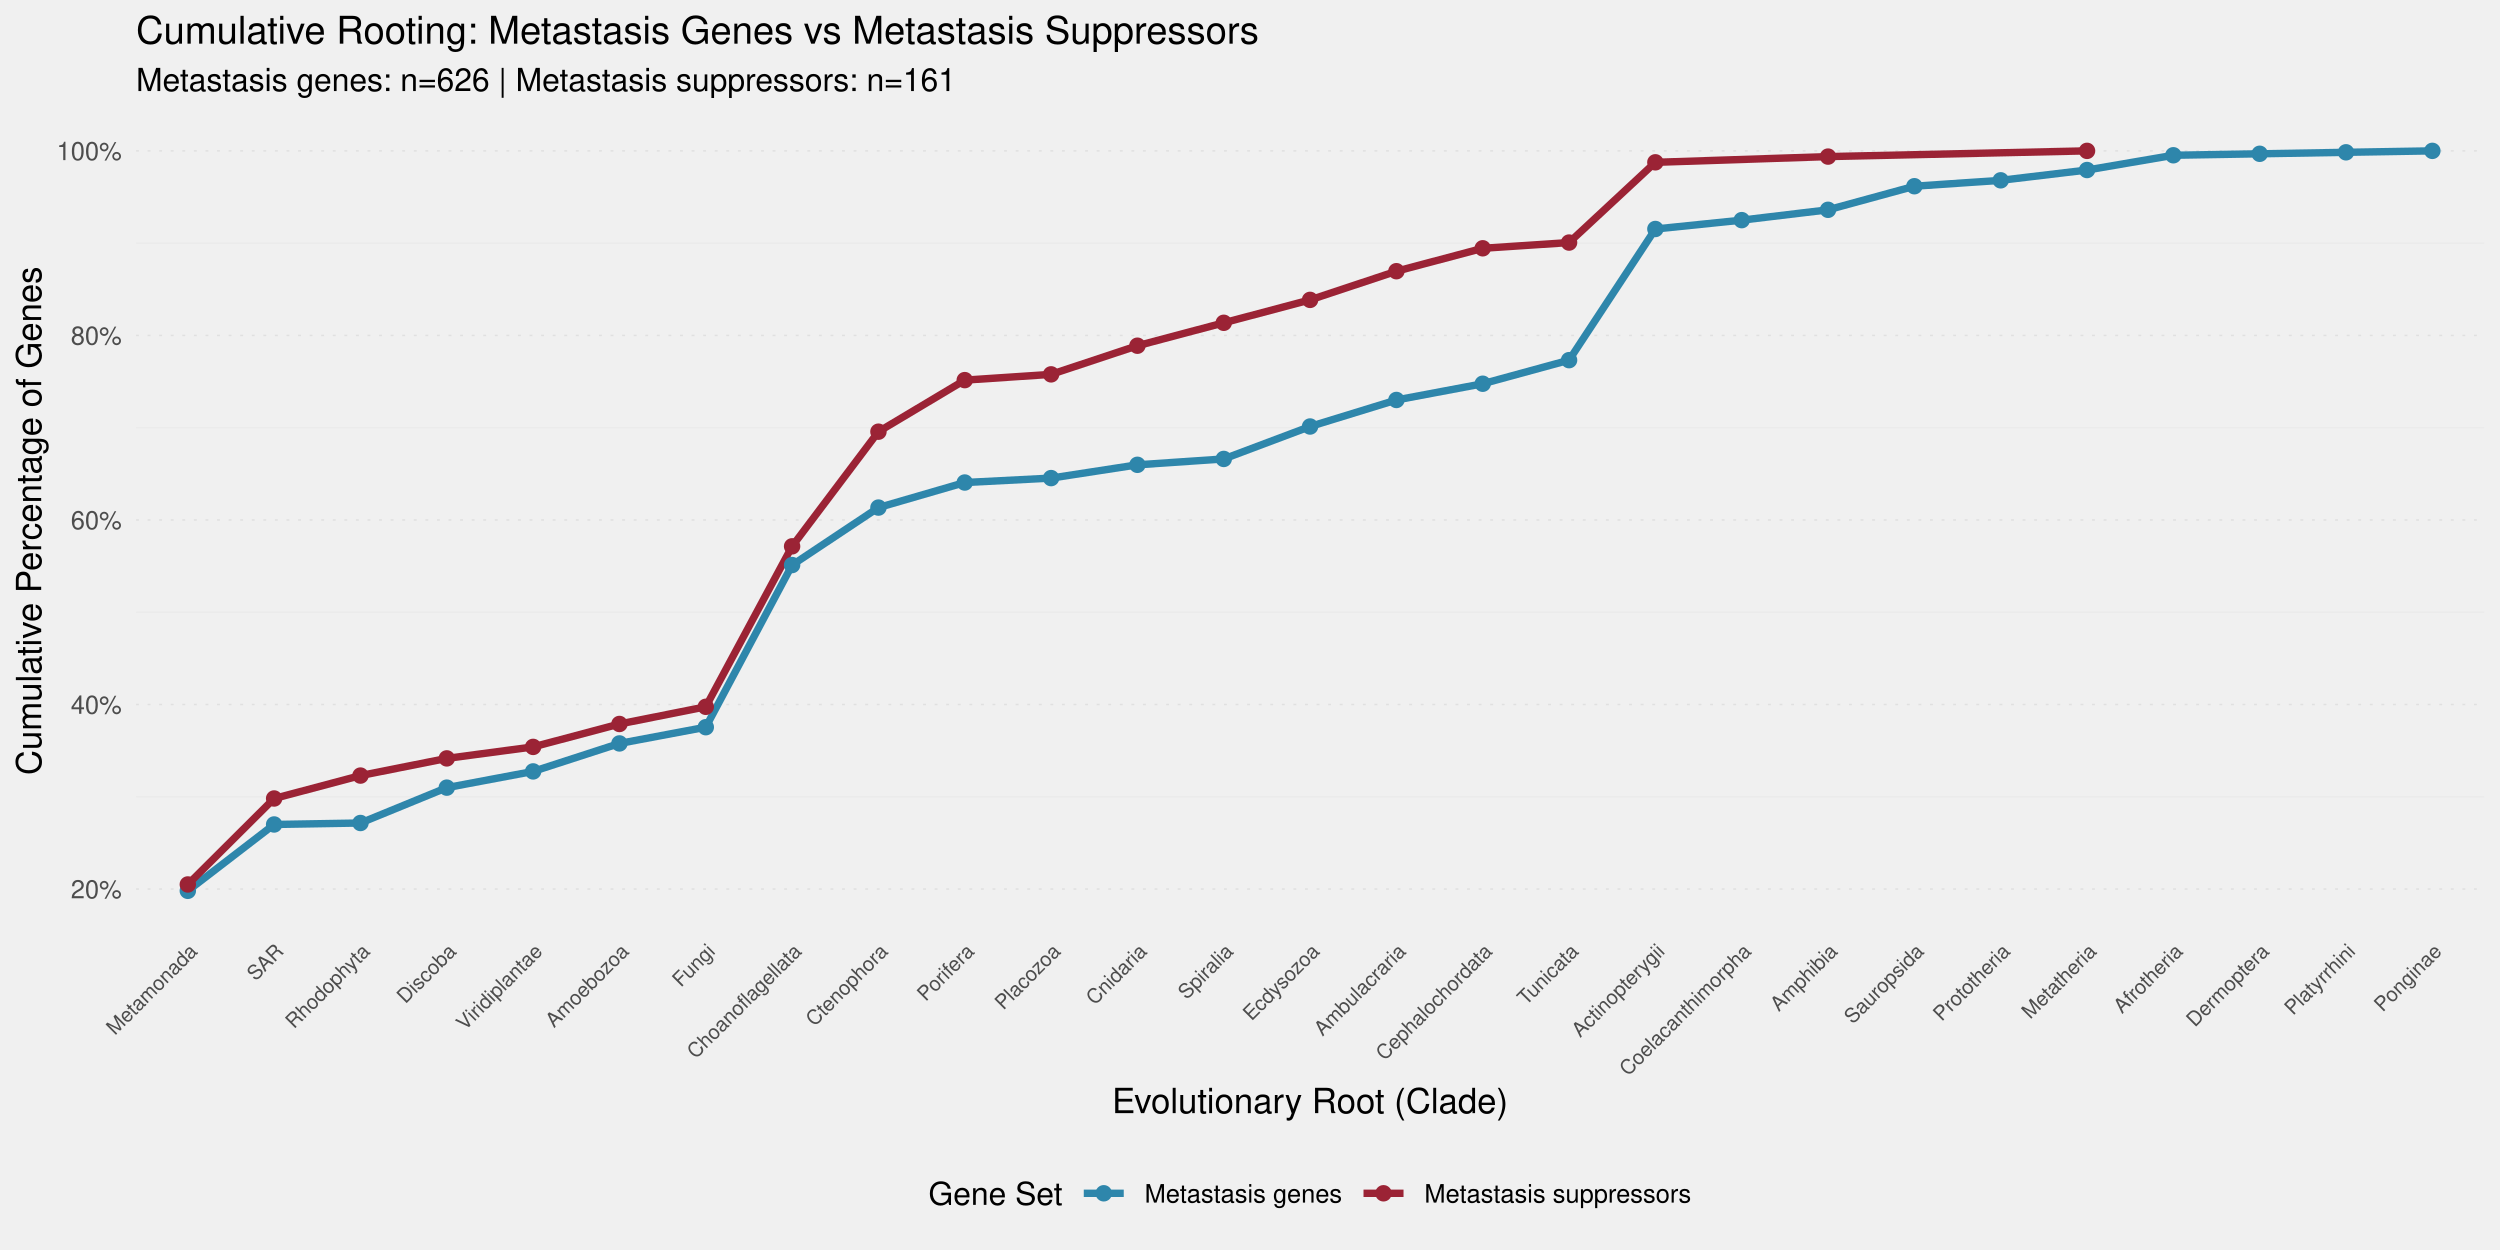
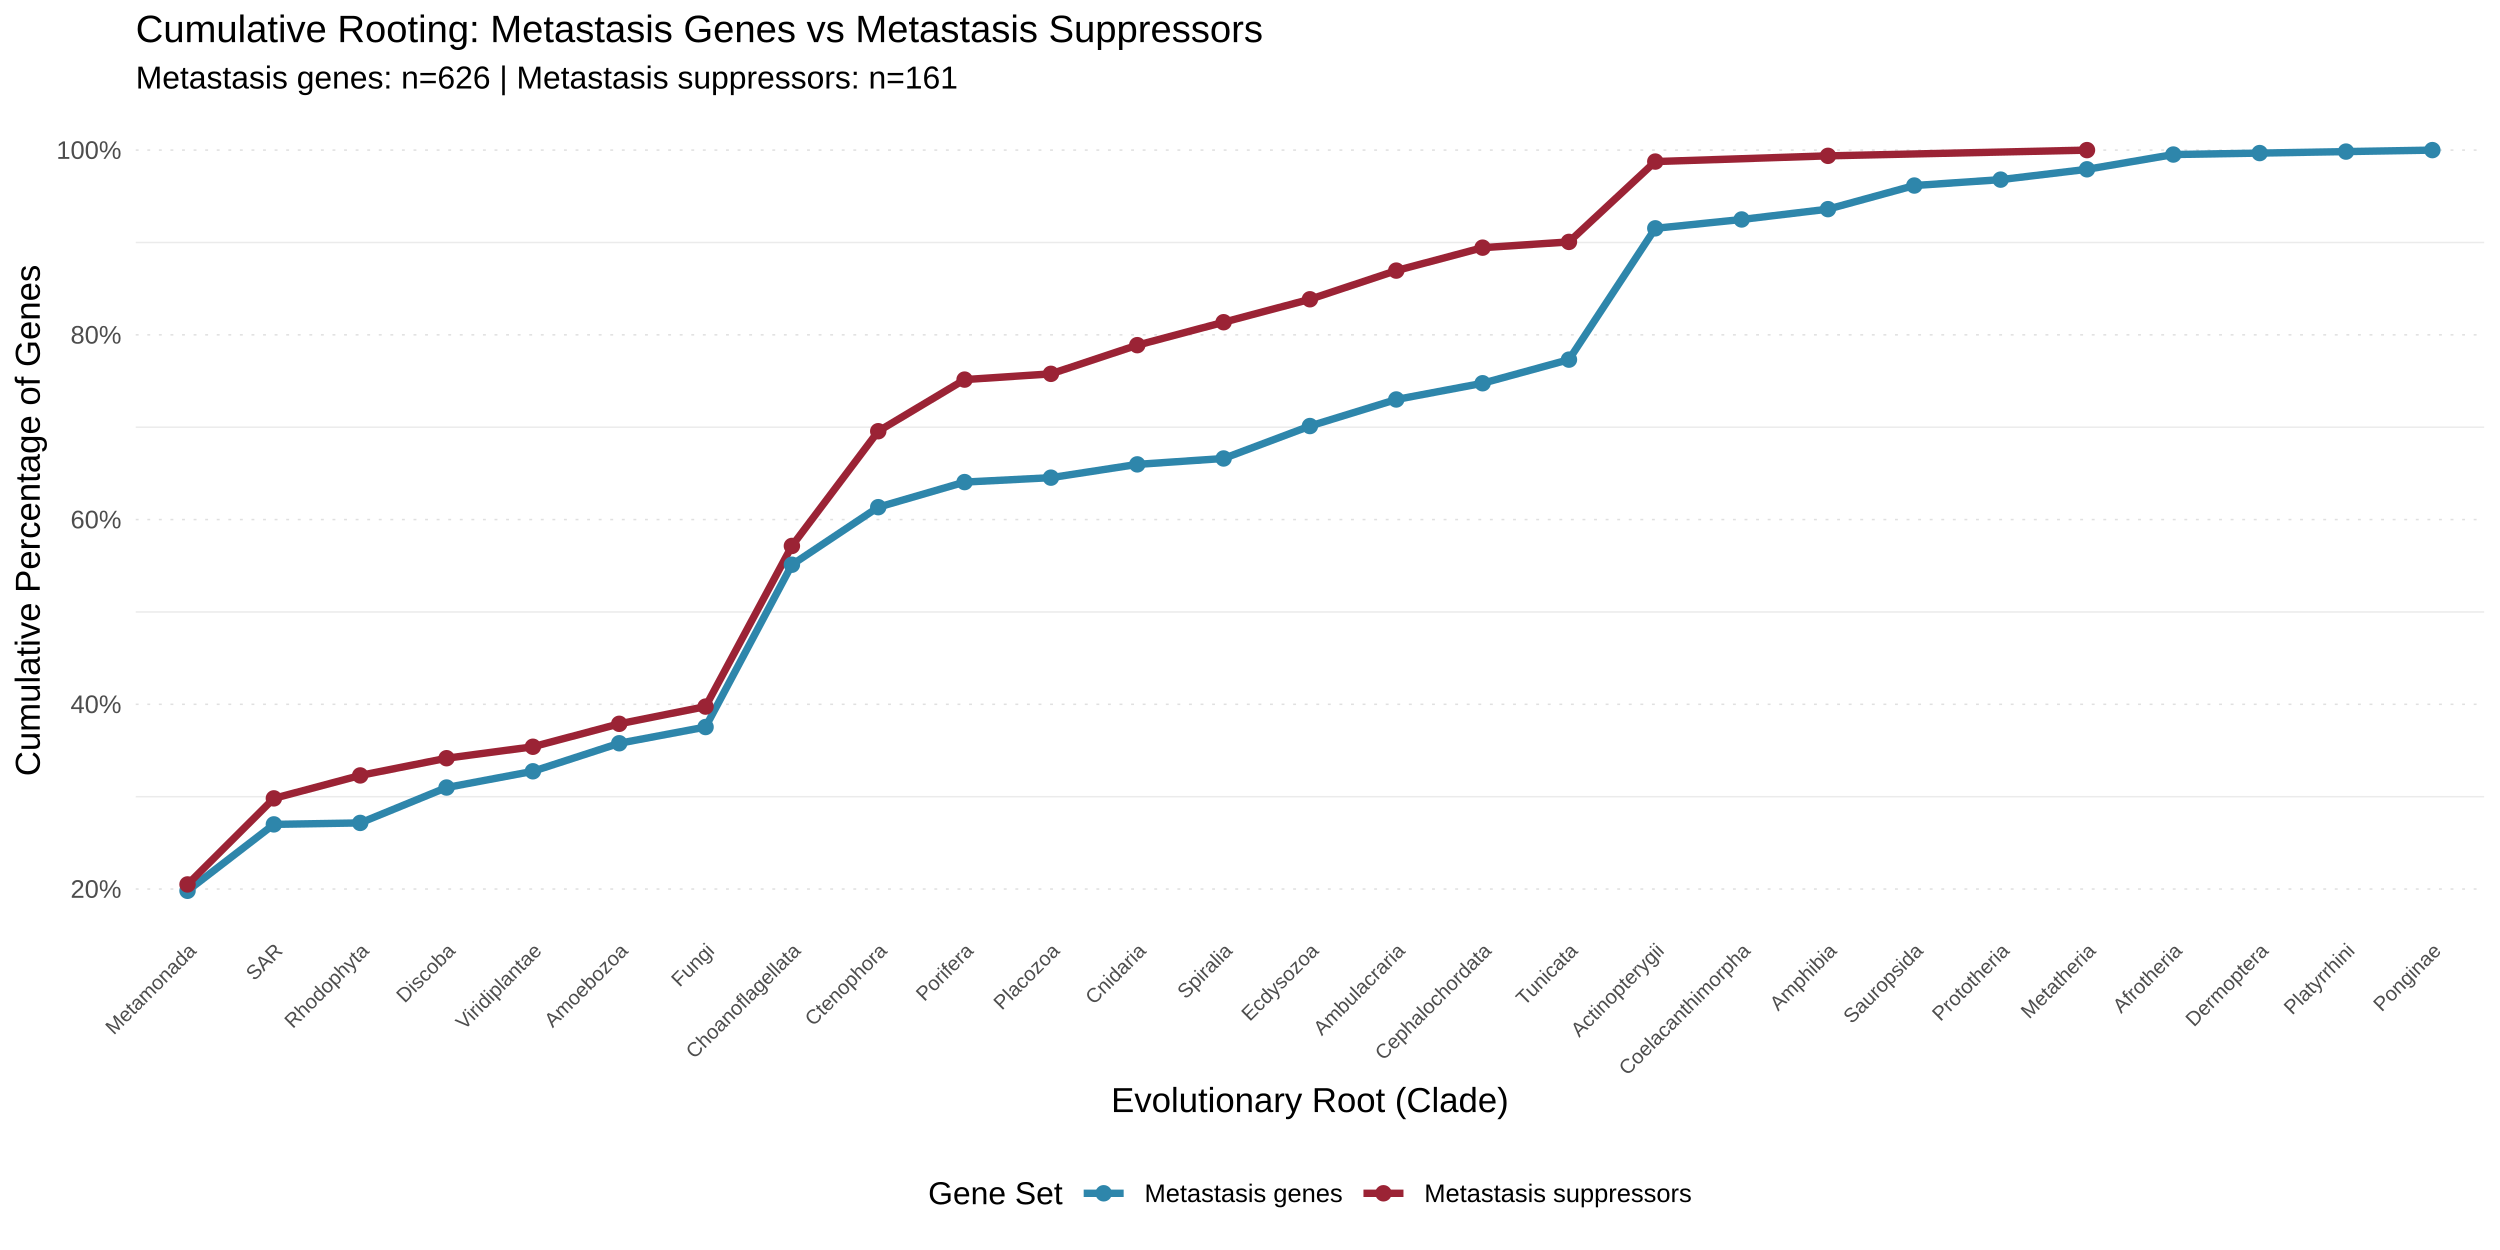
- <svg xmlns="http://www.w3.org/2000/svg" class="svglite" width="864.00pt" height="432.00pt" viewBox="0 0 864.00 432.00">
-   <defs>
-     <style type="text/css">
+ <svg xmlns="http://www.w3.org/2000/svg" width="864.00pt" height="432.00pt" viewBox="0 0 864.00 432.00">
+   <g class="svglite">
+     <defs>
+       <style type="text/css">
    .svglite line, .svglite polyline, .svglite polygon, .svglite path, .svglite rect, .svglite circle {
      fill: none;
      stroke: #000000;
      stroke-linecap: round;
      stroke-linejoin: round;
      stroke-miterlimit: 10.00;
    }
    .svglite text {
      white-space: pre;
    }
+     .svglite g.glyphgroup path {
+       fill: inherit;
+       stroke: none;
+     }
  </style>
-   </defs>
-   <rect width="100%" height="100%" style="stroke: none; fill: none;" />
-   <defs>
-     <clipPath id="cpMC4wMHw4NjQuMDB8MC4wMHw0MzIuMDA=">
-       <rect x="0.00" y="0.00" width="864.00" height="432.00" />
-     </clipPath>
-   </defs>
-   <g clip-path="url(#cpMC4wMHw4NjQuMDB8MC4wMHw0MzIuMDA=)">
- </g>
-   <defs>
-     <clipPath id="cpNDcuMDF8ODU4LjUyfDM5LjM1fDMyMC42NQ==">
-       <rect x="47.01" y="39.35" width="811.52" height="281.31" />
-     </clipPath>
-   </defs>
-   <g clip-path="url(#cpNDcuMDF8ODU4LjUyfDM5LjM1fDMyMC42NQ==)">
-     <polyline points="47.01,275.37 858.52,275.37 " style="stroke-width: 0.53; stroke: #EBEBEB; stroke-linecap: butt;" />
-     <polyline points="47.01,211.59 858.52,211.59 " style="stroke-width: 0.53; stroke: #EBEBEB; stroke-linecap: butt;" />
-     <polyline points="47.01,147.81 858.52,147.81 " style="stroke-width: 0.53; stroke: #EBEBEB; stroke-linecap: butt;" />
-     <polyline points="47.01,84.03 858.52,84.03 " style="stroke-width: 0.53; stroke: #EBEBEB; stroke-linecap: butt;" />
-     <polyline points="47.01,307.26 858.52,307.26 " style="stroke-width: 0.53; stroke: #E0E0E0; stroke-dasharray: 1.00,3.00; stroke-linecap: butt;" />
-     <polyline points="47.01,243.48 858.52,243.48 " style="stroke-width: 0.53; stroke: #E0E0E0; stroke-dasharray: 1.00,3.00; stroke-linecap: butt;" />
-     <polyline points="47.01,179.70 858.52,179.70 " style="stroke-width: 0.53; stroke: #E0E0E0; stroke-dasharray: 1.00,3.00; stroke-linecap: butt;" />
-     <polyline points="47.01,115.92 858.52,115.92 " style="stroke-width: 0.53; stroke: #E0E0E0; stroke-dasharray: 1.00,3.00; stroke-linecap: butt;" />
-     <polyline points="47.01,52.14 858.52,52.14 " style="stroke-width: 0.53; stroke: #E0E0E0; stroke-dasharray: 1.00,3.00; stroke-linecap: butt;" />
-     <polyline points="64.91,307.87 94.74,284.94 124.58,284.43 154.41,272.21 184.25,266.60 214.08,256.93 243.92,251.32 273.75,195.28 303.59,175.42 333.42,166.76 363.26,165.23 393.09,160.64 422.93,158.61 452.76,147.40 482.60,138.23 512.43,132.62 542.27,124.47 572.10,79.14 601.94,76.08 631.77,72.51 661.61,64.36 691.44,62.32 721.28,58.76 751.11,53.66 780.95,53.15 810.78,52.64 840.62,52.14 " style="stroke-width: 2.56; stroke: #2E86AB; stroke-linecap: butt;" />
-     <polyline points="64.91,305.67 94.74,275.96 124.58,268.04 154.41,262.10 184.25,258.13 214.08,250.21 243.92,244.27 273.75,188.81 303.59,149.19 333.42,131.37 363.26,129.38 393.09,119.48 422.93,111.56 452.76,103.64 482.60,93.73 512.43,85.81 542.27,83.83 572.10,56.10 631.77,54.12 721.28,52.14 " style="stroke-width: 2.56; stroke: #9B2335; stroke-linecap: butt;" />
-     <circle cx="64.91" cy="307.87" r="2.49" style="stroke-width: 0.71; stroke: #2E86AB; fill: #2E86AB;" />
-     <circle cx="94.74" cy="284.94" r="2.49" style="stroke-width: 0.71; stroke: #2E86AB; fill: #2E86AB;" />
-     <circle cx="124.58" cy="284.43" r="2.49" style="stroke-width: 0.71; stroke: #2E86AB; fill: #2E86AB;" />
-     <circle cx="154.41" cy="272.21" r="2.49" style="stroke-width: 0.71; stroke: #2E86AB; fill: #2E86AB;" />
-     <circle cx="184.25" cy="266.60" r="2.49" style="stroke-width: 0.71; stroke: #2E86AB; fill: #2E86AB;" />
-     <circle cx="214.08" cy="256.93" r="2.49" style="stroke-width: 0.71; stroke: #2E86AB; fill: #2E86AB;" />
-     <circle cx="243.92" cy="251.32" r="2.49" style="stroke-width: 0.71; stroke: #2E86AB; fill: #2E86AB;" />
-     <circle cx="273.75" cy="195.28" r="2.49" style="stroke-width: 0.71; stroke: #2E86AB; fill: #2E86AB;" />
-     <circle cx="303.59" cy="175.42" r="2.49" style="stroke-width: 0.71; stroke: #2E86AB; fill: #2E86AB;" />
-     <circle cx="333.42" cy="166.76" r="2.49" style="stroke-width: 0.71; stroke: #2E86AB; fill: #2E86AB;" />
-     <circle cx="363.26" cy="165.23" r="2.49" style="stroke-width: 0.71; stroke: #2E86AB; fill: #2E86AB;" />
-     <circle cx="393.09" cy="160.64" r="2.49" style="stroke-width: 0.71; stroke: #2E86AB; fill: #2E86AB;" />
-     <circle cx="422.93" cy="158.61" r="2.49" style="stroke-width: 0.71; stroke: #2E86AB; fill: #2E86AB;" />
-     <circle cx="452.76" cy="147.40" r="2.49" style="stroke-width: 0.71; stroke: #2E86AB; fill: #2E86AB;" />
-     <circle cx="482.60" cy="138.23" r="2.49" style="stroke-width: 0.71; stroke: #2E86AB; fill: #2E86AB;" />
-     <circle cx="512.43" cy="132.62" r="2.49" style="stroke-width: 0.71; stroke: #2E86AB; fill: #2E86AB;" />
-     <circle cx="542.27" cy="124.47" r="2.49" style="stroke-width: 0.71; stroke: #2E86AB; fill: #2E86AB;" />
-     <circle cx="572.10" cy="79.14" r="2.49" style="stroke-width: 0.71; stroke: #2E86AB; fill: #2E86AB;" />
-     <circle cx="601.94" cy="76.08" r="2.49" style="stroke-width: 0.71; stroke: #2E86AB; fill: #2E86AB;" />
-     <circle cx="631.77" cy="72.51" r="2.49" style="stroke-width: 0.71; stroke: #2E86AB; fill: #2E86AB;" />
-     <circle cx="661.61" cy="64.36" r="2.49" style="stroke-width: 0.71; stroke: #2E86AB; fill: #2E86AB;" />
-     <circle cx="691.44" cy="62.32" r="2.49" style="stroke-width: 0.71; stroke: #2E86AB; fill: #2E86AB;" />
-     <circle cx="721.28" cy="58.76" r="2.49" style="stroke-width: 0.71; stroke: #2E86AB; fill: #2E86AB;" />
-     <circle cx="751.11" cy="53.66" r="2.49" style="stroke-width: 0.71; stroke: #2E86AB; fill: #2E86AB;" />
-     <circle cx="780.95" cy="53.15" r="2.49" style="stroke-width: 0.71; stroke: #2E86AB; fill: #2E86AB;" />
-     <circle cx="810.78" cy="52.64" r="2.49" style="stroke-width: 0.71; stroke: #2E86AB; fill: #2E86AB;" />
-     <circle cx="840.62" cy="52.14" r="2.49" style="stroke-width: 0.71; stroke: #2E86AB; fill: #2E86AB;" />
-     <circle cx="64.91" cy="305.67" r="2.49" style="stroke-width: 0.71; stroke: #9B2335; fill: #9B2335;" />
-     <circle cx="94.74" cy="275.96" r="2.49" style="stroke-width: 0.71; stroke: #9B2335; fill: #9B2335;" />
-     <circle cx="124.58" cy="268.04" r="2.49" style="stroke-width: 0.71; stroke: #9B2335; fill: #9B2335;" />
-     <circle cx="154.41" cy="262.10" r="2.49" style="stroke-width: 0.71; stroke: #9B2335; fill: #9B2335;" />
-     <circle cx="184.25" cy="258.13" r="2.49" style="stroke-width: 0.71; stroke: #9B2335; fill: #9B2335;" />
-     <circle cx="214.08" cy="250.21" r="2.49" style="stroke-width: 0.71; stroke: #9B2335; fill: #9B2335;" />
-     <circle cx="243.92" cy="244.27" r="2.49" style="stroke-width: 0.71; stroke: #9B2335; fill: #9B2335;" />
-     <circle cx="273.75" cy="188.81" r="2.49" style="stroke-width: 0.71; stroke: #9B2335; fill: #9B2335;" />
-     <circle cx="303.59" cy="149.19" r="2.49" style="stroke-width: 0.71; stroke: #9B2335; fill: #9B2335;" />
-     <circle cx="333.42" cy="131.37" r="2.49" style="stroke-width: 0.71; stroke: #9B2335; fill: #9B2335;" />
-     <circle cx="363.26" cy="129.38" r="2.49" style="stroke-width: 0.71; stroke: #9B2335; fill: #9B2335;" />
-     <circle cx="393.09" cy="119.48" r="2.49" style="stroke-width: 0.71; stroke: #9B2335; fill: #9B2335;" />
-     <circle cx="422.93" cy="111.56" r="2.49" style="stroke-width: 0.71; stroke: #9B2335; fill: #9B2335;" />
-     <circle cx="452.76" cy="103.64" r="2.49" style="stroke-width: 0.71; stroke: #9B2335; fill: #9B2335;" />
-     <circle cx="482.60" cy="93.73" r="2.49" style="stroke-width: 0.71; stroke: #9B2335; fill: #9B2335;" />
-     <circle cx="512.43" cy="85.81" r="2.49" style="stroke-width: 0.71; stroke: #9B2335; fill: #9B2335;" />
-     <circle cx="542.27" cy="83.83" r="2.49" style="stroke-width: 0.71; stroke: #9B2335; fill: #9B2335;" />
-     <circle cx="572.10" cy="56.10" r="2.49" style="stroke-width: 0.71; stroke: #9B2335; fill: #9B2335;" />
-     <circle cx="631.77" cy="54.12" r="2.49" style="stroke-width: 0.71; stroke: #9B2335; fill: #9B2335;" />
-     <circle cx="721.28" cy="52.14" r="2.49" style="stroke-width: 0.71; stroke: #9B2335; fill: #9B2335;" />
-   </g>
-   <g clip-path="url(#cpMC4wMHw4NjQuMDB8MC4wMHw0MzIuMDA=)">
-     <text x="42.07" y="310.46" text-anchor="end" style="font-size: 8.80px; font-weight: 0;fill: #4D4D4D; font-family: &quot;Nimbus Sans&quot;;" textLength="17.60px" lengthAdjust="spacingAndGlyphs">20%</text>
-     <text x="42.07" y="246.68" text-anchor="end" style="font-size: 8.80px; font-weight: 0;fill: #4D4D4D; font-family: &quot;Nimbus Sans&quot;;" textLength="17.60px" lengthAdjust="spacingAndGlyphs">40%</text>
-     <text x="42.07" y="182.90" text-anchor="end" style="font-size: 8.80px; font-weight: 0;fill: #4D4D4D; font-family: &quot;Nimbus Sans&quot;;" textLength="17.60px" lengthAdjust="spacingAndGlyphs">60%</text>
-     <text x="42.07" y="119.12" text-anchor="end" style="font-size: 8.80px; font-weight: 0;fill: #4D4D4D; font-family: &quot;Nimbus Sans&quot;;" textLength="17.60px" lengthAdjust="spacingAndGlyphs">80%</text>
-     <text x="42.07" y="55.34" text-anchor="end" style="font-size: 8.80px; font-weight: 0;fill: #4D4D4D; font-family: &quot;Nimbus Sans&quot;;" textLength="22.49px" lengthAdjust="spacingAndGlyphs">100%</text>
-     <text transform="translate(68.52,329.20) rotate(-45)" text-anchor="end" style="font-size: 7.00px; font-weight: 0;fill: #4D4D4D; font-family: &quot;Nimbus Sans&quot;;" textLength="40.87px" lengthAdjust="spacingAndGlyphs">Metamonada</text>
-     <text transform="translate(98.35,329.20) rotate(-45)" text-anchor="end" style="font-size: 7.00px; font-weight: 0;fill: #4D4D4D; font-family: &quot;Nimbus Sans&quot;;" textLength="14.39px" lengthAdjust="spacingAndGlyphs">SAR</text>
-     <text transform="translate(128.19,329.20) rotate(-45)" text-anchor="end" style="font-size: 7.00px; font-weight: 0;fill: #4D4D4D; font-family: &quot;Nimbus Sans&quot;;" textLength="37.76px" lengthAdjust="spacingAndGlyphs">Rhodophyta</text>
-     <text transform="translate(158.02,329.20) rotate(-45)" text-anchor="end" style="font-size: 7.00px; font-weight: 0;fill: #4D4D4D; font-family: &quot;Nimbus Sans&quot;;" textLength="25.29px" lengthAdjust="spacingAndGlyphs">Discoba</text>
-     <text transform="translate(187.86,329.20) rotate(-45)" text-anchor="end" style="font-size: 7.00px; font-weight: 0;fill: #4D4D4D; font-family: &quot;Nimbus Sans&quot;;" textLength="38.53px" lengthAdjust="spacingAndGlyphs">Viridiplantae</text>
-     <text transform="translate(217.69,329.20) rotate(-45)" text-anchor="end" style="font-size: 7.00px; font-weight: 0;fill: #4D4D4D; font-family: &quot;Nimbus Sans&quot;;" textLength="37.37px" lengthAdjust="spacingAndGlyphs">Amoebozoa</text>
-     <text transform="translate(247.53,329.20) rotate(-45)" text-anchor="end" style="font-size: 7.00px; font-weight: 0;fill: #4D4D4D; font-family: &quot;Nimbus Sans&quot;;" textLength="17.52px" lengthAdjust="spacingAndGlyphs">Fungi</text>
-     <text transform="translate(277.36,329.20) rotate(-45)" text-anchor="end" style="font-size: 7.00px; font-weight: 0;fill: #4D4D4D; font-family: &quot;Nimbus Sans&quot;;" textLength="52.56px" lengthAdjust="spacingAndGlyphs">Choanoflagellata</text>
-     <text transform="translate(307.20,329.20) rotate(-45)" text-anchor="end" style="font-size: 7.00px; font-weight: 0;fill: #4D4D4D; font-family: &quot;Nimbus Sans&quot;;" textLength="36.60px" lengthAdjust="spacingAndGlyphs">Ctenophora</text>
-     <text transform="translate(337.03,329.20) rotate(-45)" text-anchor="end" style="font-size: 7.00px; font-weight: 0;fill: #4D4D4D; font-family: &quot;Nimbus Sans&quot;;" textLength="24.52px" lengthAdjust="spacingAndGlyphs">Porifera</text>
-     <text transform="translate(366.87,329.20) rotate(-45)" text-anchor="end" style="font-size: 7.00px; font-weight: 0;fill: #4D4D4D; font-family: &quot;Nimbus Sans&quot;;" textLength="28.80px" lengthAdjust="spacingAndGlyphs">Placozoa</text>
-     <text transform="translate(396.70,329.20) rotate(-45)" text-anchor="end" style="font-size: 7.00px; font-weight: 0;fill: #4D4D4D; font-family: &quot;Nimbus Sans&quot;;" textLength="26.08px" lengthAdjust="spacingAndGlyphs">Cnidaria</text>
-     <text transform="translate(426.54,329.20) rotate(-45)" text-anchor="end" style="font-size: 7.00px; font-weight: 0;fill: #4D4D4D; font-family: &quot;Nimbus Sans&quot;;" textLength="23.35px" lengthAdjust="spacingAndGlyphs">Spiralia</text>
-     <text transform="translate(456.37,329.20) rotate(-45)" text-anchor="end" style="font-size: 7.00px; font-weight: 0;fill: #4D4D4D; font-family: &quot;Nimbus Sans&quot;;" textLength="34.24px" lengthAdjust="spacingAndGlyphs">Ecdysozoa</text>
-     <text transform="translate(486.21,329.20) rotate(-45)" text-anchor="end" style="font-size: 7.00px; font-weight: 0;fill: #4D4D4D; font-family: &quot;Nimbus Sans&quot;;" textLength="41.25px" lengthAdjust="spacingAndGlyphs">Ambulacraria</text>
-     <text transform="translate(516.04,329.20) rotate(-45)" text-anchor="end" style="font-size: 7.00px; font-weight: 0;fill: #4D4D4D; font-family: &quot;Nimbus Sans&quot;;" textLength="53.34px" lengthAdjust="spacingAndGlyphs">Cephalochordata</text>
-     <text transform="translate(545.88,329.20) rotate(-45)" text-anchor="end" style="font-size: 7.00px; font-weight: 0;fill: #4D4D4D; font-family: &quot;Nimbus Sans&quot;;" textLength="26.86px" lengthAdjust="spacingAndGlyphs">Tunicata</text>
-     <text transform="translate(575.71,329.20) rotate(-45)" text-anchor="end" style="font-size: 7.00px; font-weight: 0;fill: #4D4D4D; font-family: &quot;Nimbus Sans&quot;;" textLength="42.03px" lengthAdjust="spacingAndGlyphs">Actinopterygii</text>
-     <text transform="translate(605.55,329.20) rotate(-45)" text-anchor="end" style="font-size: 7.00px; font-weight: 0;fill: #4D4D4D; font-family: &quot;Nimbus Sans&quot;;" textLength="60.72px" lengthAdjust="spacingAndGlyphs">Coelacanthimorpha</text>
-     <text transform="translate(635.38,329.20) rotate(-45)" text-anchor="end" style="font-size: 7.00px; font-weight: 0;fill: #4D4D4D; font-family: &quot;Nimbus Sans&quot;;" textLength="29.19px" lengthAdjust="spacingAndGlyphs">Amphibia</text>
-     <text transform="translate(665.22,329.20) rotate(-45)" text-anchor="end" style="font-size: 7.00px; font-weight: 0;fill: #4D4D4D; font-family: &quot;Nimbus Sans&quot;;" textLength="35.42px" lengthAdjust="spacingAndGlyphs">Sauropsida</text>
-     <text transform="translate(695.05,329.20) rotate(-45)" text-anchor="end" style="font-size: 7.00px; font-weight: 0;fill: #4D4D4D; font-family: &quot;Nimbus Sans&quot;;" textLength="34.25px" lengthAdjust="spacingAndGlyphs">Prototheria</text>
-     <text transform="translate(724.89,329.20) rotate(-45)" text-anchor="end" style="font-size: 7.00px; font-weight: 0;fill: #4D4D4D; font-family: &quot;Nimbus Sans&quot;;" textLength="33.08px" lengthAdjust="spacingAndGlyphs">Metatheria</text>
-     <text transform="translate(754.72,329.20) rotate(-45)" text-anchor="end" style="font-size: 7.00px; font-weight: 0;fill: #4D4D4D; font-family: &quot;Nimbus Sans&quot;;" textLength="30.36px" lengthAdjust="spacingAndGlyphs">Afrotheria</text>
-     <text transform="translate(784.56,329.20) rotate(-45)" text-anchor="end" style="font-size: 7.00px; font-weight: 0;fill: #4D4D4D; font-family: &quot;Nimbus Sans&quot;;" textLength="36.97px" lengthAdjust="spacingAndGlyphs">Dermoptera</text>
-     <text transform="translate(814.39,329.20) rotate(-45)" text-anchor="end" style="font-size: 7.00px; font-weight: 0;fill: #4D4D4D; font-family: &quot;Nimbus Sans&quot;;" textLength="31.13px" lengthAdjust="spacingAndGlyphs">Platyrrhini</text>
-     <text transform="translate(844.23,329.20) rotate(-45)" text-anchor="end" style="font-size: 7.00px; font-weight: 0;fill: #4D4D4D; font-family: &quot;Nimbus Sans&quot;;" textLength="29.59px" lengthAdjust="spacingAndGlyphs">Ponginae</text>
-     <text x="452.76" y="384.70" text-anchor="middle" style="font-size: 12.00px; font-weight: 0; font-family: &quot;Nimbus Sans&quot;;" textLength="137.38px" lengthAdjust="spacingAndGlyphs">Evolutionary Root (Clade)</text>
-     <text transform="translate(14.23,180.00) rotate(-90)" text-anchor="middle" style="font-size: 12.00px; font-weight: 0; font-family: &quot;Nimbus Sans&quot;;" textLength="176.76px" lengthAdjust="spacingAndGlyphs">Cumulative Percentage of Genes</text>
-     <text x="320.87" y="416.41" style="font-size: 11.00px; font-weight: 0; font-family: &quot;Nimbus Sans&quot;;" textLength="46.47px" lengthAdjust="spacingAndGlyphs">Gene Set</text>
-     <line x1="374.55" y1="412.40" x2="388.37" y2="412.40" style="stroke-width: 2.56; stroke: #2E86AB; stroke-linecap: butt;" />
-     <circle cx="381.46" cy="412.40" r="2.49" style="stroke-width: 0.71; stroke: #2E86AB; fill: #2E86AB;" />
-     <line x1="471.23" y1="412.40" x2="485.06" y2="412.40" style="stroke-width: 2.56; stroke: #9B2335; stroke-linecap: butt;" />
-     <circle cx="478.14" cy="412.40" r="2.49" style="stroke-width: 0.71; stroke: #9B2335; fill: #9B2335;" />
-     <text x="395.58" y="415.61" style="font-size: 8.80px; font-weight: 0; font-family: &quot;Nimbus Sans&quot;;" textLength="68.44px" lengthAdjust="spacingAndGlyphs">Metastasis genes</text>
-     <text x="492.26" y="415.61" style="font-size: 8.80px; font-weight: 0; font-family: &quot;Nimbus Sans&quot;;" textLength="92.39px" lengthAdjust="spacingAndGlyphs">Metastasis suppressors</text>
-     <text x="47.01" y="31.47" style="font-size: 11.00px; font-weight: 0; font-family: &quot;Nimbus Sans&quot;;" textLength="284.07px" lengthAdjust="spacingAndGlyphs">Metastasis genes: n=626 | Metastasis suppressors: n=161</text>
-     <text x="47.01" y="15.09" style="font-size: 13.20px; font-weight: 0; font-family: &quot;Nimbus Sans&quot;;" textLength="389.12px" lengthAdjust="spacingAndGlyphs">Cumulative Rooting: Metastasis Genes vs Metastasis Suppressors</text>
+     </defs>
+     <rect width="100%" height="100%" style="stroke: none; fill: #FFFFFF;" />
+     <defs>
+       <clipPath id="cpMC4wMHw4NjQuMDB8MC4wMHw0MzIuMDA=">
+         <rect x="0.00" y="0.00" width="864.00" height="432.00" />
+       </clipPath>
+     </defs>
+     <g clip-path="url(#cpMC4wMHw4NjQuMDB8MC4wMHw0MzIuMDA=)">
+       <rect x="0.00" y="0" width="864.00" height="432.00" style="stroke-width: 1.07; stroke: none; fill: #FFFFFF;" />
+     </g>
+     <defs>
+       <clipPath id="cpNDYuOTF8ODU4LjUyfDM5LjA4fDMyMC42Ng==">
+         <rect x="46.91" y="39.08" width="811.61" height="281.58" />
+       </clipPath>
+     </defs>
+     <g clip-path="url(#cpNDYuOTF8ODU4LjUyfDM5LjA4fDMyMC42Ng==)">
+       <polyline points="46.91,275.33 858.52,275.33 " style="stroke-width: 0.53; stroke: #EBEBEB; stroke-linecap: butt;" />
+       <polyline points="46.91,211.49 858.52,211.49 " style="stroke-width: 0.53; stroke: #EBEBEB; stroke-linecap: butt;" />
+       <polyline points="46.91,147.64 858.52,147.64 " style="stroke-width: 0.53; stroke: #EBEBEB; stroke-linecap: butt;" />
+       <polyline points="46.91,83.80 858.52,83.80 " style="stroke-width: 0.53; stroke: #EBEBEB; stroke-linecap: butt;" />
+       <polyline points="46.91,307.25 858.52,307.25 " style="stroke-width: 0.53; stroke: #E0E0E0; stroke-dasharray: 1.00,3.00; stroke-linecap: butt;" />
+       <polyline points="46.91,243.41 858.52,243.41 " style="stroke-width: 0.53; stroke: #E0E0E0; stroke-dasharray: 1.00,3.00; stroke-linecap: butt;" />
+       <polyline points="46.91,179.56 858.52,179.56 " style="stroke-width: 0.53; stroke: #E0E0E0; stroke-dasharray: 1.00,3.00; stroke-linecap: butt;" />
+       <polyline points="46.91,115.72 858.52,115.72 " style="stroke-width: 0.53; stroke: #E0E0E0; stroke-dasharray: 1.00,3.00; stroke-linecap: butt;" />
+       <polyline points="46.91,51.88 858.52,51.88 " style="stroke-width: 0.53; stroke: #E0E0E0; stroke-dasharray: 1.00,3.00; stroke-linecap: butt;" />
+       <polyline points="64.81,307.86 94.65,284.91 124.49,284.40 154.33,272.17 184.17,266.56 214.01,256.87 243.84,251.26 273.68,195.17 303.52,175.28 333.36,166.61 363.20,165.08 393.04,160.49 422.88,158.45 452.71,147.24 482.55,138.06 512.39,132.45 542.23,124.29 572.07,78.91 601.91,75.85 631.75,72.28 661.59,64.12 691.42,62.08 721.26,58.51 751.10,53.41 780.94,52.90 810.78,52.39 840.62,51.88 " style="stroke-width: 2.56; stroke: #2E86AB; stroke-linecap: butt;" />
+       <polyline points="64.81,305.66 94.65,275.92 124.49,267.99 154.33,262.04 184.17,258.08 214.01,250.15 243.84,244.20 273.68,188.68 303.52,149.03 333.36,131.19 363.20,129.20 393.04,119.29 422.88,111.36 452.71,103.43 482.55,93.52 512.39,85.59 542.23,83.60 572.07,55.84 631.75,53.86 721.26,51.88 " style="stroke-width: 2.56; stroke: #9B2335; stroke-linecap: butt;" />
+       <circle cx="64.81" cy="307.86" r="2.49" style="stroke-width: 0.71; stroke: #2E86AB; fill: #2E86AB;" />
+       <circle cx="94.65" cy="284.91" r="2.49" style="stroke-width: 0.71; stroke: #2E86AB; fill: #2E86AB;" />
+       <circle cx="124.49" cy="284.40" r="2.49" style="stroke-width: 0.71; stroke: #2E86AB; fill: #2E86AB;" />
+       <circle cx="154.33" cy="272.17" r="2.49" style="stroke-width: 0.71; stroke: #2E86AB; fill: #2E86AB;" />
+       <circle cx="184.17" cy="266.56" r="2.49" style="stroke-width: 0.71; stroke: #2E86AB; fill: #2E86AB;" />
+       <circle cx="214.01" cy="256.87" r="2.49" style="stroke-width: 0.71; stroke: #2E86AB; fill: #2E86AB;" />
+       <circle cx="243.84" cy="251.26" r="2.49" style="stroke-width: 0.71; stroke: #2E86AB; fill: #2E86AB;" />
+       <circle cx="273.68" cy="195.17" r="2.49" style="stroke-width: 0.71; stroke: #2E86AB; fill: #2E86AB;" />
+       <circle cx="303.52" cy="175.28" r="2.49" style="stroke-width: 0.71; stroke: #2E86AB; fill: #2E86AB;" />
+       <circle cx="333.36" cy="166.61" r="2.49" style="stroke-width: 0.71; stroke: #2E86AB; fill: #2E86AB;" />
+       <circle cx="363.20" cy="165.08" r="2.49" style="stroke-width: 0.71; stroke: #2E86AB; fill: #2E86AB;" />
+       <circle cx="393.04" cy="160.49" r="2.49" style="stroke-width: 0.71; stroke: #2E86AB; fill: #2E86AB;" />
+       <circle cx="422.88" cy="158.45" r="2.49" style="stroke-width: 0.71; stroke: #2E86AB; fill: #2E86AB;" />
+       <circle cx="452.71" cy="147.24" r="2.49" style="stroke-width: 0.71; stroke: #2E86AB; fill: #2E86AB;" />
+       <circle cx="482.55" cy="138.06" r="2.49" style="stroke-width: 0.71; stroke: #2E86AB; fill: #2E86AB;" />
+       <circle cx="512.39" cy="132.45" r="2.49" style="stroke-width: 0.71; stroke: #2E86AB; fill: #2E86AB;" />
+       <circle cx="542.23" cy="124.29" r="2.49" style="stroke-width: 0.71; stroke: #2E86AB; fill: #2E86AB;" />
+       <circle cx="572.07" cy="78.91" r="2.49" style="stroke-width: 0.71; stroke: #2E86AB; fill: #2E86AB;" />
+       <circle cx="601.91" cy="75.85" r="2.49" style="stroke-width: 0.71; stroke: #2E86AB; fill: #2E86AB;" />
+       <circle cx="631.75" cy="72.28" r="2.49" style="stroke-width: 0.71; stroke: #2E86AB; fill: #2E86AB;" />
+       <circle cx="661.59" cy="64.12" r="2.49" style="stroke-width: 0.71; stroke: #2E86AB; fill: #2E86AB;" />
+       <circle cx="691.42" cy="62.08" r="2.49" style="stroke-width: 0.71; stroke: #2E86AB; fill: #2E86AB;" />
+       <circle cx="721.26" cy="58.51" r="2.49" style="stroke-width: 0.71; stroke: #2E86AB; fill: #2E86AB;" />
+       <circle cx="751.10" cy="53.41" r="2.49" style="stroke-width: 0.71; stroke: #2E86AB; fill: #2E86AB;" />
+       <circle cx="780.94" cy="52.90" r="2.49" style="stroke-width: 0.71; stroke: #2E86AB; fill: #2E86AB;" />
+       <circle cx="810.78" cy="52.39" r="2.49" style="stroke-width: 0.71; stroke: #2E86AB; fill: #2E86AB;" />
+       <circle cx="840.62" cy="51.88" r="2.49" style="stroke-width: 0.71; stroke: #2E86AB; fill: #2E86AB;" />
+       <circle cx="64.81" cy="305.66" r="2.49" style="stroke-width: 0.71; stroke: #9B2335; fill: #9B2335;" />
+       <circle cx="94.65" cy="275.92" r="2.49" style="stroke-width: 0.71; stroke: #9B2335; fill: #9B2335;" />
+       <circle cx="124.49" cy="267.99" r="2.49" style="stroke-width: 0.71; stroke: #9B2335; fill: #9B2335;" />
+       <circle cx="154.33" cy="262.04" r="2.49" style="stroke-width: 0.71; stroke: #9B2335; fill: #9B2335;" />
+       <circle cx="184.17" cy="258.08" r="2.49" style="stroke-width: 0.71; stroke: #9B2335; fill: #9B2335;" />
+       <circle cx="214.01" cy="250.15" r="2.49" style="stroke-width: 0.71; stroke: #9B2335; fill: #9B2335;" />
+       <circle cx="243.84" cy="244.20" r="2.49" style="stroke-width: 0.71; stroke: #9B2335; fill: #9B2335;" />
+       <circle cx="273.68" cy="188.68" r="2.49" style="stroke-width: 0.71; stroke: #9B2335; fill: #9B2335;" />
+       <circle cx="303.52" cy="149.03" r="2.49" style="stroke-width: 0.71; stroke: #9B2335; fill: #9B2335;" />
+       <circle cx="333.36" cy="131.19" r="2.49" style="stroke-width: 0.71; stroke: #9B2335; fill: #9B2335;" />
+       <circle cx="363.20" cy="129.20" r="2.49" style="stroke-width: 0.71; stroke: #9B2335; fill: #9B2335;" />
+       <circle cx="393.04" cy="119.29" r="2.49" style="stroke-width: 0.71; stroke: #9B2335; fill: #9B2335;" />
+       <circle cx="422.88" cy="111.36" r="2.49" style="stroke-width: 0.71; stroke: #9B2335; fill: #9B2335;" />
+       <circle cx="452.71" cy="103.43" r="2.49" style="stroke-width: 0.71; stroke: #9B2335; fill: #9B2335;" />
+       <circle cx="482.55" cy="93.52" r="2.49" style="stroke-width: 0.71; stroke: #9B2335; fill: #9B2335;" />
+       <circle cx="512.39" cy="85.59" r="2.49" style="stroke-width: 0.71; stroke: #9B2335; fill: #9B2335;" />
+       <circle cx="542.23" cy="83.60" r="2.49" style="stroke-width: 0.71; stroke: #9B2335; fill: #9B2335;" />
+       <circle cx="572.07" cy="55.84" r="2.49" style="stroke-width: 0.71; stroke: #9B2335; fill: #9B2335;" />
+       <circle cx="631.75" cy="53.86" r="2.49" style="stroke-width: 0.71; stroke: #9B2335; fill: #9B2335;" />
+       <circle cx="721.26" cy="51.88" r="2.49" style="stroke-width: 0.71; stroke: #9B2335; fill: #9B2335;" />
+     </g>
+     <g clip-path="url(#cpMC4wMHw4NjQuMDB8MC4wMHw0MzIuMDA=)">
+       <text x="41.98" y="310.28" text-anchor="end" style="font-size: 8.80px;fill: #4D4D4D; font-family: &quot;Liberation Sans&quot;;" textLength="17.61px" lengthAdjust="spacingAndGlyphs">20%</text>
+       <text x="41.98" y="246.43" text-anchor="end" style="font-size: 8.80px;fill: #4D4D4D; font-family: &quot;Liberation Sans&quot;;" textLength="17.61px" lengthAdjust="spacingAndGlyphs">40%</text>
+       <text x="41.98" y="182.59" text-anchor="end" style="font-size: 8.80px;fill: #4D4D4D; font-family: &quot;Liberation Sans&quot;;" textLength="17.61px" lengthAdjust="spacingAndGlyphs">60%</text>
+       <text x="41.98" y="118.75" text-anchor="end" style="font-size: 8.80px;fill: #4D4D4D; font-family: &quot;Liberation Sans&quot;;" textLength="17.61px" lengthAdjust="spacingAndGlyphs">80%</text>
+       <text x="41.98" y="54.91" text-anchor="end" style="font-size: 8.80px;fill: #4D4D4D; font-family: &quot;Liberation Sans&quot;;" textLength="22.50px" lengthAdjust="spacingAndGlyphs">100%</text>
+       <text transform="translate(68.22,329.00) rotate(-45)" text-anchor="end" style="font-size: 7.00px;fill: #4D4D4D; font-family: &quot;Liberation Sans&quot;;" textLength="40.83px" lengthAdjust="spacingAndGlyphs">Metamonada</text>
+       <text transform="translate(98.06,329.00) rotate(-45)" text-anchor="end" style="font-size: 7.00px;fill: #4D4D4D; font-family: &quot;Liberation Sans&quot;;" textLength="14.41px" lengthAdjust="spacingAndGlyphs">SAR</text>
+       <text transform="translate(127.90,329.00) rotate(-45)" text-anchor="end" style="font-size: 7.00px;fill: #4D4D4D; font-family: &quot;Liberation Sans&quot;;" textLength="37.73px" lengthAdjust="spacingAndGlyphs">Rhodophyta</text>
+       <text transform="translate(157.73,329.00) rotate(-45)" text-anchor="end" style="font-size: 7.00px;fill: #4D4D4D; font-family: &quot;Liberation Sans&quot;;" textLength="25.30px" lengthAdjust="spacingAndGlyphs">Discoba</text>
+       <text transform="translate(187.57,329.00) rotate(-45)" text-anchor="end" style="font-size: 7.00px;fill: #4D4D4D; font-family: &quot;Liberation Sans&quot;;" textLength="38.41px" lengthAdjust="spacingAndGlyphs">Viridiplantae</text>
+       <text transform="translate(217.41,329.00) rotate(-45)" text-anchor="end" style="font-size: 7.00px;fill: #4D4D4D; font-family: &quot;Liberation Sans&quot;;" textLength="37.34px" lengthAdjust="spacingAndGlyphs">Amoebozoa</text>
+       <text transform="translate(247.25,329.00) rotate(-45)" text-anchor="end" style="font-size: 7.00px;fill: #4D4D4D; font-family: &quot;Liberation Sans&quot;;" textLength="17.52px" lengthAdjust="spacingAndGlyphs">Fungi</text>
+       <text transform="translate(277.09,329.00) rotate(-45)" text-anchor="end" style="font-size: 7.00px;fill: #4D4D4D; font-family: &quot;Liberation Sans&quot;;" textLength="52.53px" lengthAdjust="spacingAndGlyphs">Choanoflagellata</text>
+       <text transform="translate(306.93,329.00) rotate(-45)" text-anchor="end" style="font-size: 7.00px;fill: #4D4D4D; font-family: &quot;Liberation Sans&quot;;" textLength="36.56px" lengthAdjust="spacingAndGlyphs">Ctenophora</text>
+       <text transform="translate(336.77,329.00) rotate(-45)" text-anchor="end" style="font-size: 7.00px;fill: #4D4D4D; font-family: &quot;Liberation Sans&quot;;" textLength="24.50px" lengthAdjust="spacingAndGlyphs">Porifera</text>
+       <text transform="translate(366.60,329.00) rotate(-45)" text-anchor="end" style="font-size: 7.00px;fill: #4D4D4D; font-family: &quot;Liberation Sans&quot;;" textLength="28.80px" lengthAdjust="spacingAndGlyphs">Placozoa</text>
+       <text transform="translate(396.44,329.00) rotate(-45)" text-anchor="end" style="font-size: 7.00px;fill: #4D4D4D; font-family: &quot;Liberation Sans&quot;;" textLength="26.08px" lengthAdjust="spacingAndGlyphs">Cnidaria</text>
+       <text transform="translate(426.28,329.00) rotate(-45)" text-anchor="end" style="font-size: 7.00px;fill: #4D4D4D; font-family: &quot;Liberation Sans&quot;;" textLength="23.36px" lengthAdjust="spacingAndGlyphs">Spiralia</text>
+       <text transform="translate(456.12,329.00) rotate(-45)" text-anchor="end" style="font-size: 7.00px;fill: #4D4D4D; font-family: &quot;Liberation Sans&quot;;" textLength="34.23px" lengthAdjust="spacingAndGlyphs">Ecdysozoa</text>
+       <text transform="translate(485.96,329.00) rotate(-45)" text-anchor="end" style="font-size: 7.00px;fill: #4D4D4D; font-family: &quot;Liberation Sans&quot;;" textLength="41.23px" lengthAdjust="spacingAndGlyphs">Ambulacraria</text>
+       <text transform="translate(515.80,329.00) rotate(-45)" text-anchor="end" style="font-size: 7.00px;fill: #4D4D4D; font-family: &quot;Liberation Sans&quot;;" textLength="53.30px" lengthAdjust="spacingAndGlyphs">Cephalochordata</text>
+       <text transform="translate(545.64,329.00) rotate(-45)" text-anchor="end" style="font-size: 7.00px;fill: #4D4D4D; font-family: &quot;Liberation Sans&quot;;" textLength="26.58px" lengthAdjust="spacingAndGlyphs">Tunicata</text>
+       <text transform="translate(575.48,329.00) rotate(-45)" text-anchor="end" style="font-size: 7.00px;fill: #4D4D4D; font-family: &quot;Liberation Sans&quot;;" textLength="42.02px" lengthAdjust="spacingAndGlyphs">Actinopterygii</text>
+       <text transform="translate(605.31,329.00) rotate(-45)" text-anchor="end" style="font-size: 7.00px;fill: #4D4D4D; font-family: &quot;Liberation Sans&quot;;" textLength="60.69px" lengthAdjust="spacingAndGlyphs">Coelacanthimorpha</text>
+       <text transform="translate(635.15,329.00) rotate(-45)" text-anchor="end" style="font-size: 7.00px;fill: #4D4D4D; font-family: &quot;Liberation Sans&quot;;" textLength="29.19px" lengthAdjust="spacingAndGlyphs">Amphibia</text>
+       <text transform="translate(664.99,329.00) rotate(-45)" text-anchor="end" style="font-size: 7.00px;fill: #4D4D4D; font-family: &quot;Liberation Sans&quot;;" textLength="35.41px" lengthAdjust="spacingAndGlyphs">Sauropsida</text>
+       <text transform="translate(694.83,329.00) rotate(-45)" text-anchor="end" style="font-size: 7.00px;fill: #4D4D4D; font-family: &quot;Liberation Sans&quot;;" textLength="34.22px" lengthAdjust="spacingAndGlyphs">Prototheria</text>
+       <text transform="translate(724.67,329.00) rotate(-45)" text-anchor="end" style="font-size: 7.00px;fill: #4D4D4D; font-family: &quot;Liberation Sans&quot;;" textLength="33.05px" lengthAdjust="spacingAndGlyphs">Metatheria</text>
+       <text transform="translate(754.51,329.00) rotate(-45)" text-anchor="end" style="font-size: 7.00px;fill: #4D4D4D; font-family: &quot;Liberation Sans&quot;;" textLength="30.33px" lengthAdjust="spacingAndGlyphs">Afrotheria</text>
+       <text transform="translate(784.35,329.00) rotate(-45)" text-anchor="end" style="font-size: 7.00px;fill: #4D4D4D; font-family: &quot;Liberation Sans&quot;;" textLength="36.94px" lengthAdjust="spacingAndGlyphs">Dermoptera</text>
+       <text transform="translate(814.18,329.00) rotate(-45)" text-anchor="end" style="font-size: 7.00px;fill: #4D4D4D; font-family: &quot;Liberation Sans&quot;;" textLength="31.12px" lengthAdjust="spacingAndGlyphs">Platyrrhini</text>
+       <text transform="translate(844.02,329.00) rotate(-45)" text-anchor="end" style="font-size: 7.00px;fill: #4D4D4D; font-family: &quot;Liberation Sans&quot;;" textLength="29.58px" lengthAdjust="spacingAndGlyphs">Ponginae</text>
+       <text x="452.71" y="384.32" text-anchor="middle" style="font-size: 12.00px; font-family: &quot;Liberation Sans&quot;;" textLength="137.39px" lengthAdjust="spacingAndGlyphs">Evolutionary Root (Clade)</text>
+       <text transform="translate(13.74,179.87) rotate(-90)" text-anchor="middle" style="font-size: 12.00px; font-family: &quot;Liberation Sans&quot;;" textLength="176.72px" lengthAdjust="spacingAndGlyphs">Cumulative Percentage of Genes</text>
+       <text x="320.78" y="416.18" style="font-size: 11.00px; font-family: &quot;Liberation Sans&quot;;" textLength="46.53px" lengthAdjust="spacingAndGlyphs">Gene Set</text>
+       <line x1="374.52" y1="412.40" x2="388.34" y2="412.40" style="stroke-width: 2.56; stroke: #2E86AB; stroke-linecap: butt;" />
+       <circle cx="381.43" cy="412.40" r="2.49" style="stroke-width: 0.71; stroke: #2E86AB; fill: #2E86AB;" />
+       <line x1="471.21" y1="412.40" x2="485.04" y2="412.40" style="stroke-width: 2.56; stroke: #9B2335; stroke-linecap: butt;" />
+       <circle cx="478.12" cy="412.40" r="2.49" style="stroke-width: 0.71; stroke: #9B2335; fill: #9B2335;" />
+       <text x="395.55" y="415.43" style="font-size: 8.80px; font-family: &quot;Liberation Sans&quot;;" textLength="68.45px" lengthAdjust="spacingAndGlyphs">Metastasis genes</text>
+       <text x="492.24" y="415.43" style="font-size: 8.80px; font-family: &quot;Liberation Sans&quot;;" textLength="92.41px" lengthAdjust="spacingAndGlyphs">Metastasis suppressors</text>
+       <text x="46.91" y="30.60" style="font-size: 11.00px; font-family: &quot;Liberation Sans&quot;;" textLength="284.33px" lengthAdjust="spacingAndGlyphs">Metastasis genes: n=626 | Metastasis suppressors: n=161</text>
+       <text x="46.91" y="14.55" style="font-size: 13.20px; font-family: &quot;Liberation Sans&quot;;" textLength="389.00px" lengthAdjust="spacingAndGlyphs">Cumulative Rooting: Metastasis Genes vs Metastasis Suppressors</text>
+     </g>
  </g>
</svg>
